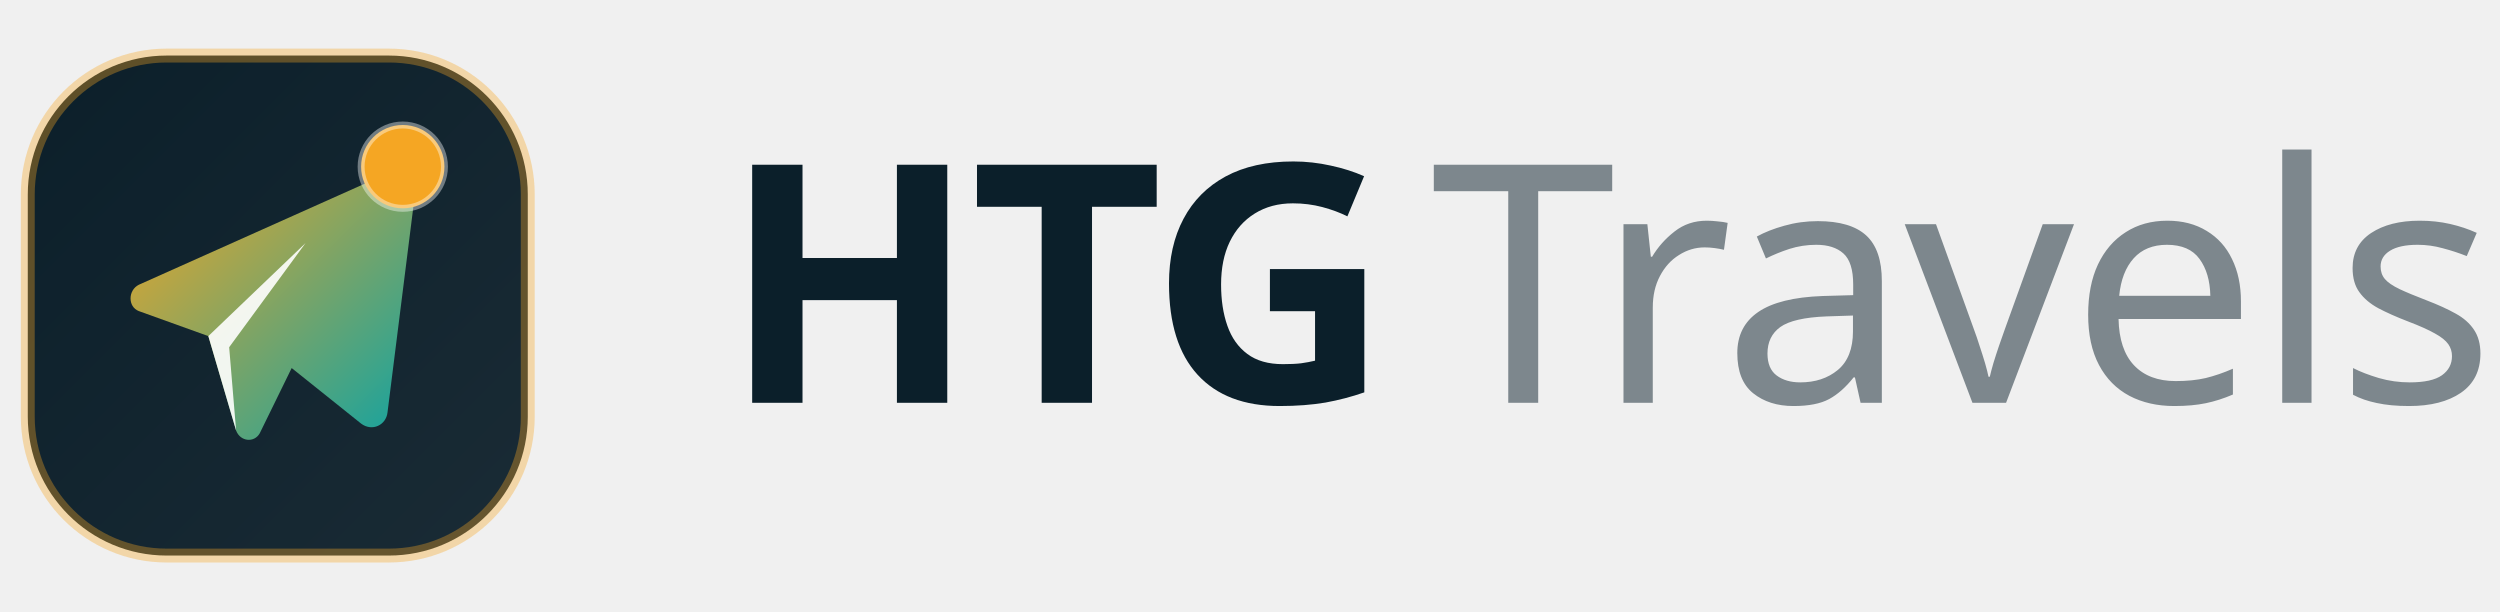
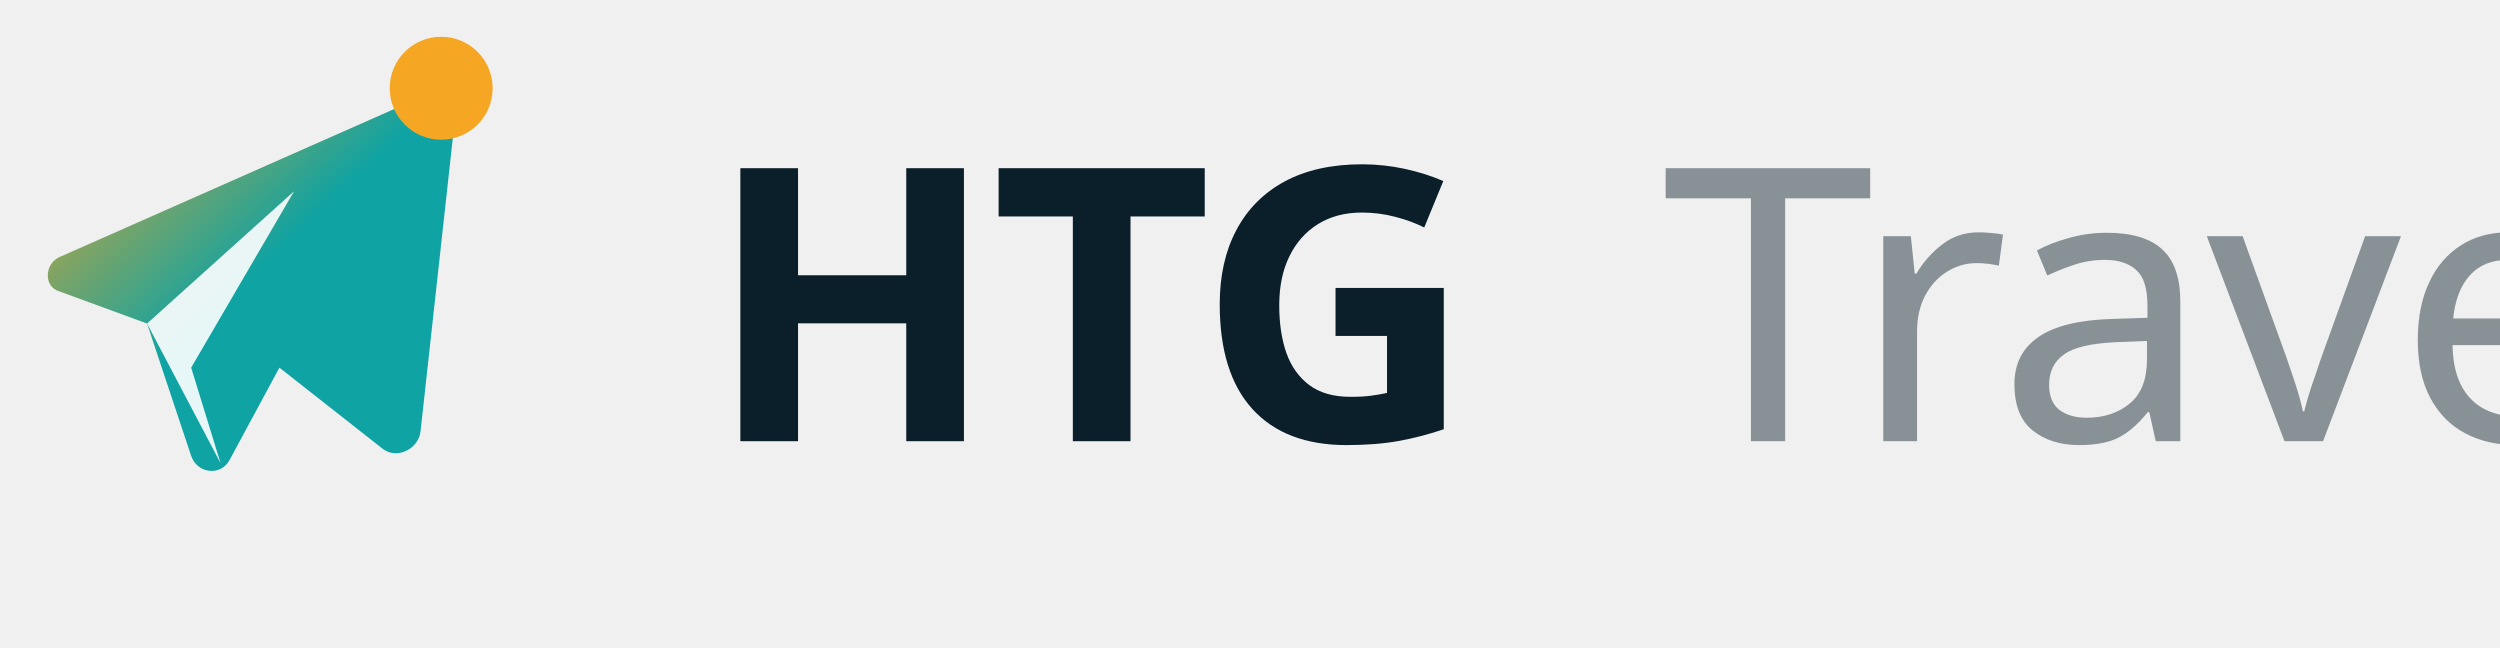
- <svg xmlns="http://www.w3.org/2000/svg" width="180" height="44" viewBox="0 0 180 44" fill="none" role="img" aria-label="HTG Travels">
+ <svg xmlns="http://www.w3.org/2000/svg" width="170" height="44" viewBox="0 0 170 44" fill="none" role="img" aria-label="HTG Travels">
  <defs>
-     <linearGradient id="bgGrad3" x1="0%" y1="0%" x2="100%" y2="100%">
-       <stop offset="0%" stop-color="#0B1F2A" />
-       <stop offset="100%" stop-color="#1A2B35" />
-     </linearGradient>
-     <linearGradient id="planeGrad3" x1="0%" y1="0%" x2="100%" y2="100%">
+     <linearGradient id="planeGrad4" x1="0%" y1="0%" x2="100%" y2="100%">
      <stop offset="0%" stop-color="#F5A623" />
+       <stop offset="50%" stop-color="#0FA3A3" />
      <stop offset="100%" stop-color="#0FA3A3" />
    </linearGradient>
  </defs>
-   <rect x="2" y="4" width="36" height="36" rx="10" fill="url(#bgGrad3)" />
-   <rect x="2" y="4" width="36" height="36" rx="10" fill="none" stroke="#F5A623" stroke-opacity="0.35" stroke-width="1" />
-   <path d="M29 12L10 20.5C9.2 20.9 9.2 22.1 10 22.4L15 24.2L17 31C17.3 31.8 18.3 31.9 18.7 31.2L21 26.5L26 30.5C26.8 31.1 27.8 30.6 27.9 29.7L30 13C30.2 12 29.5 11.3 29 12Z" fill="url(#planeGrad3)" />
-   <path d="M15 24.2L22 17.5L16.5 25L17 31L15 24.2Z" fill="#FFFFFF" fill-opacity="0.9" />
-   <circle cx="29" cy="12" r="3" fill="#F5A623" />
-   <circle cx="29" cy="12" r="3" fill="none" stroke="#FFFFFF" stroke-opacity="0.4" stroke-width="0.5" />
-   <text x="52" y="29" font-family="Sora, sans-serif" font-size="24" font-weight="800" fill="#0B1F2A" letter-spacing="-0.5">HTG</text>
-   <text x="103" y="29" font-family="Sora, sans-serif" font-size="24" font-weight="400" fill="#0B1F2A" fill-opacity="0.5" letter-spacing="-0.3">Travels</text>
+   <path d="M30 6L4 17.5C3 18 3 19.5 4 19.8L10 22L13 31C13.4 32.2 15 32.4 15.6 31.3L19 25L26 30.5C27 31.3 28.5 30.5 28.6 29.3L31 7.5C31.2 6 29.8 5.2 30 6Z" fill="url(#planeGrad4)" />
+   <path d="M10 22L20 13L13 25L15 31.5L10 22Z" fill="#FFFFFF" fill-opacity="0.9" />
+   <circle cx="30" cy="6" r="3.5" fill="#F5A623" />
+   <text x="48" y="30" font-family="Sora, sans-serif" font-size="26" font-weight="800" fill="#0B1F2A" letter-spacing="-0.5">HTG</text>
+   <text x="113" y="30" font-family="Sora, sans-serif" font-size="26" font-weight="300" fill="#0B1F2A" fill-opacity="0.45" letter-spacing="-0.3">Travels</text>
</svg>
